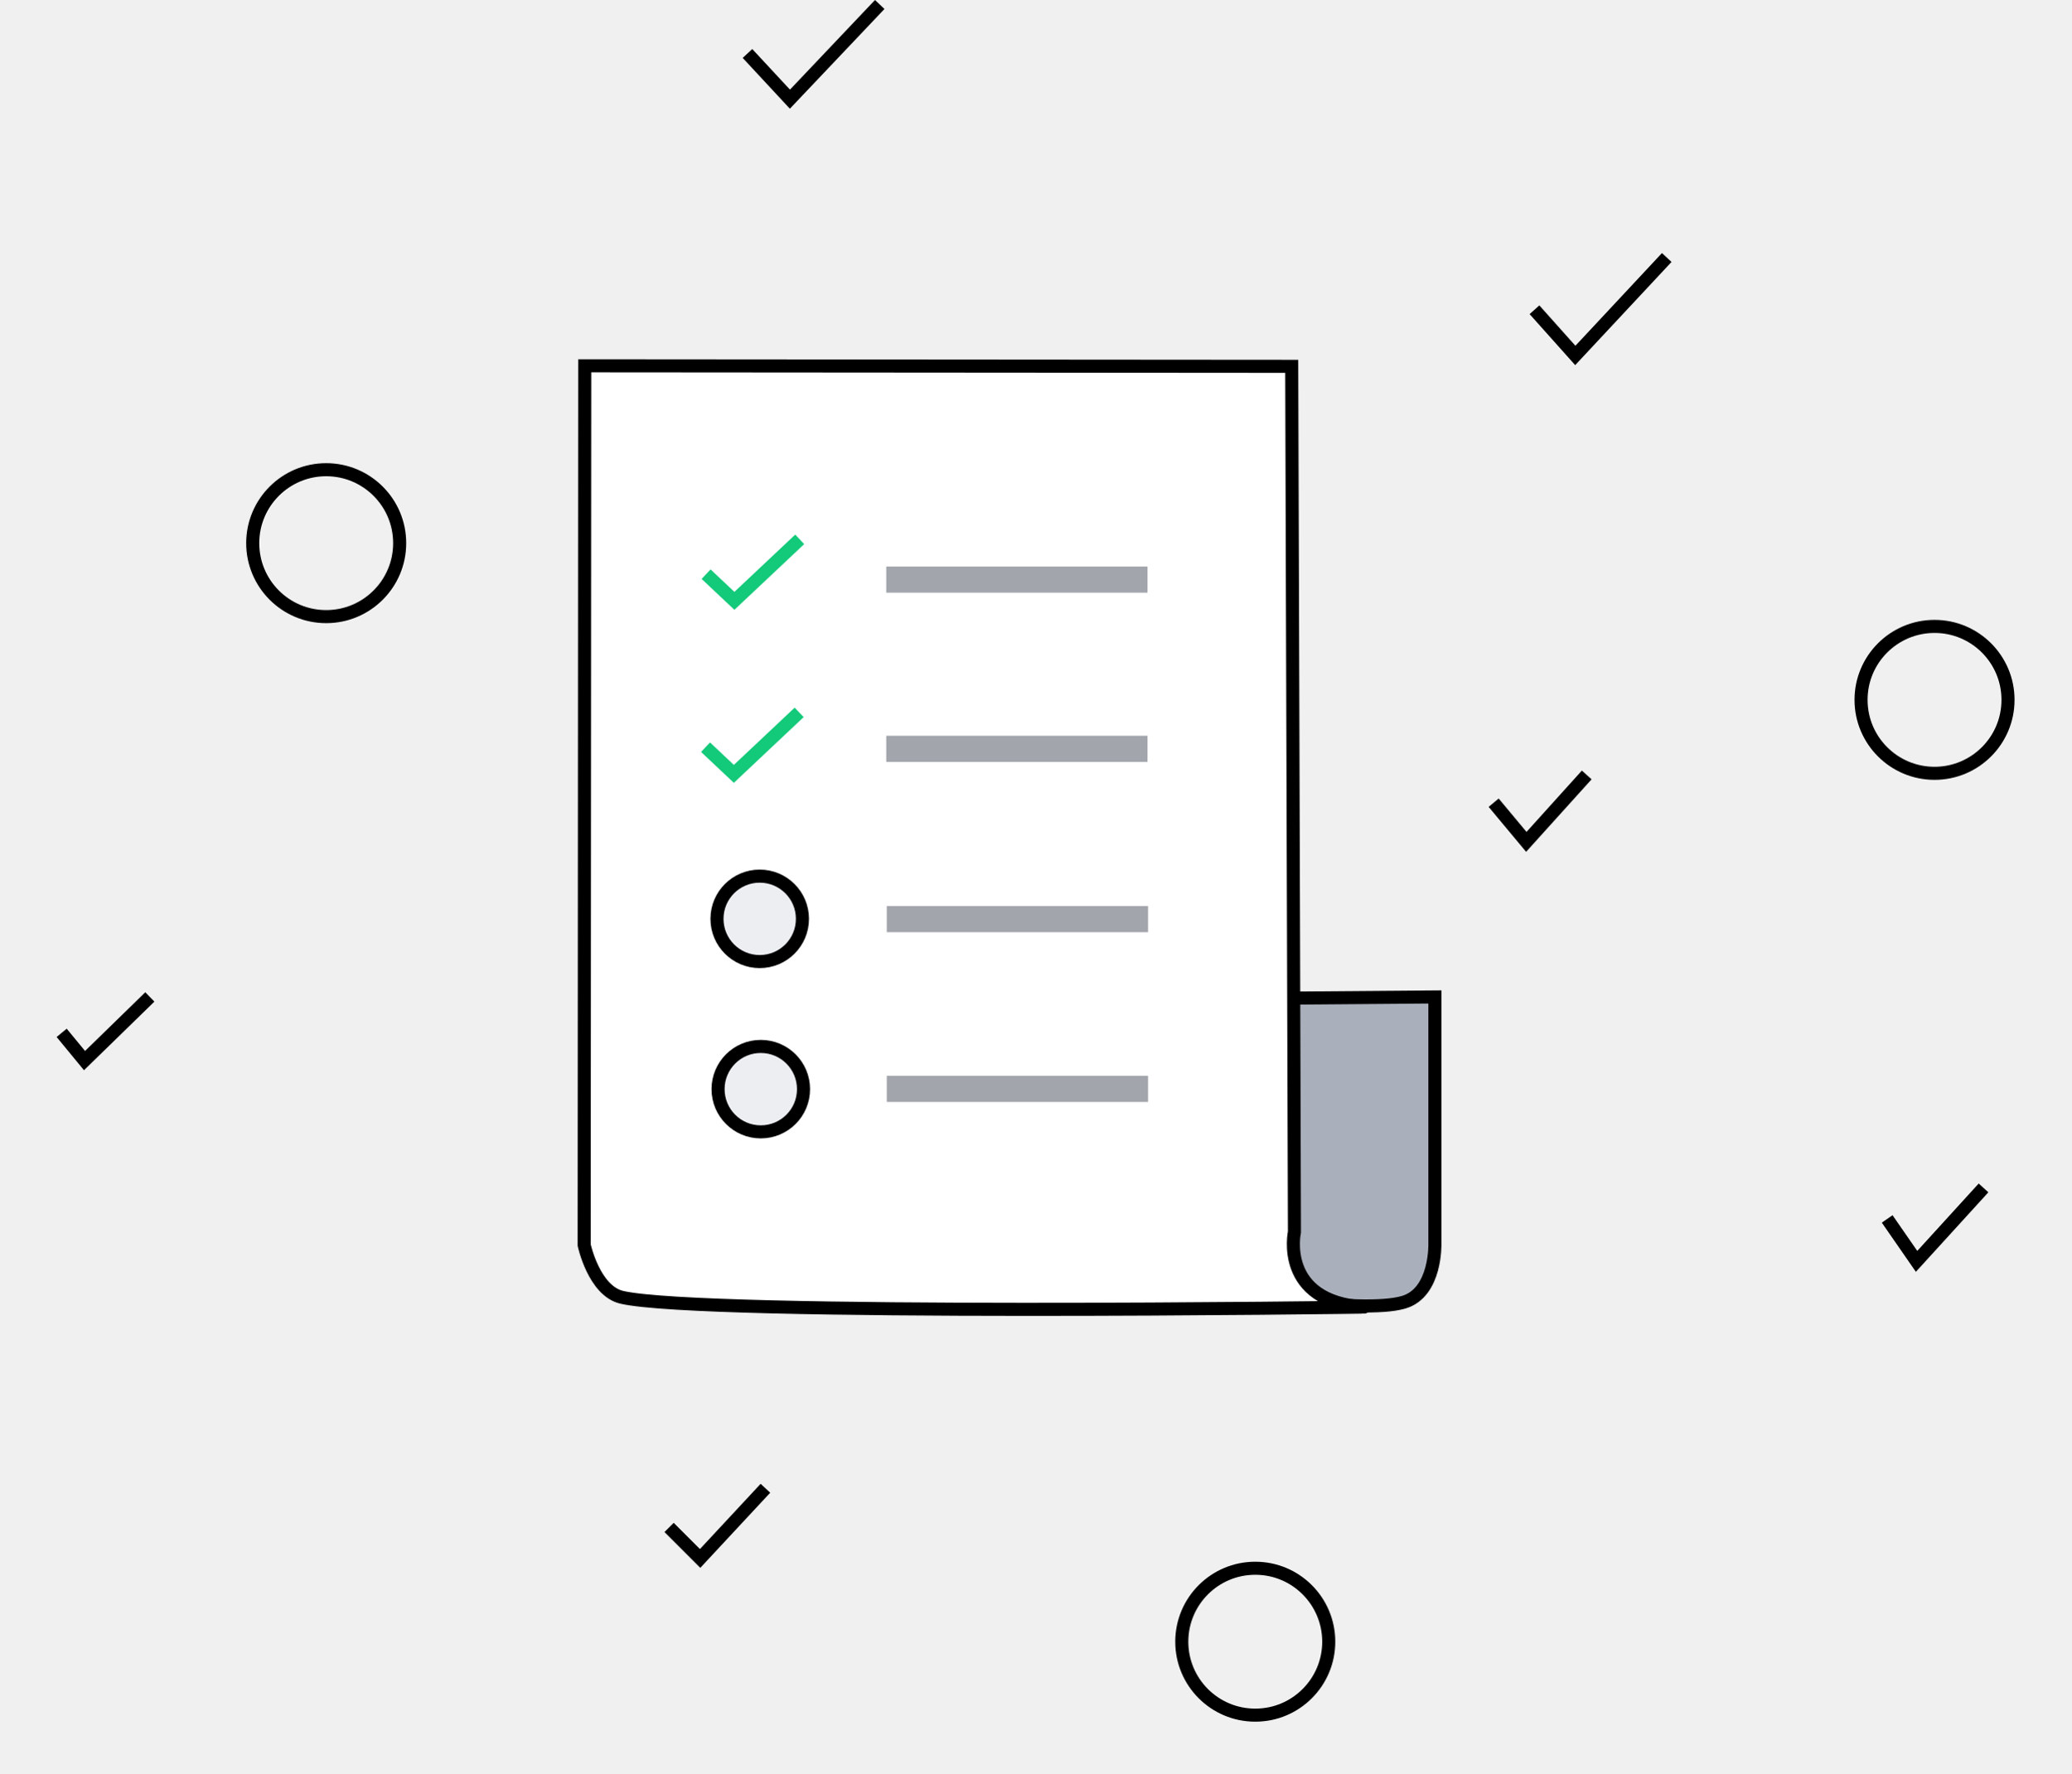
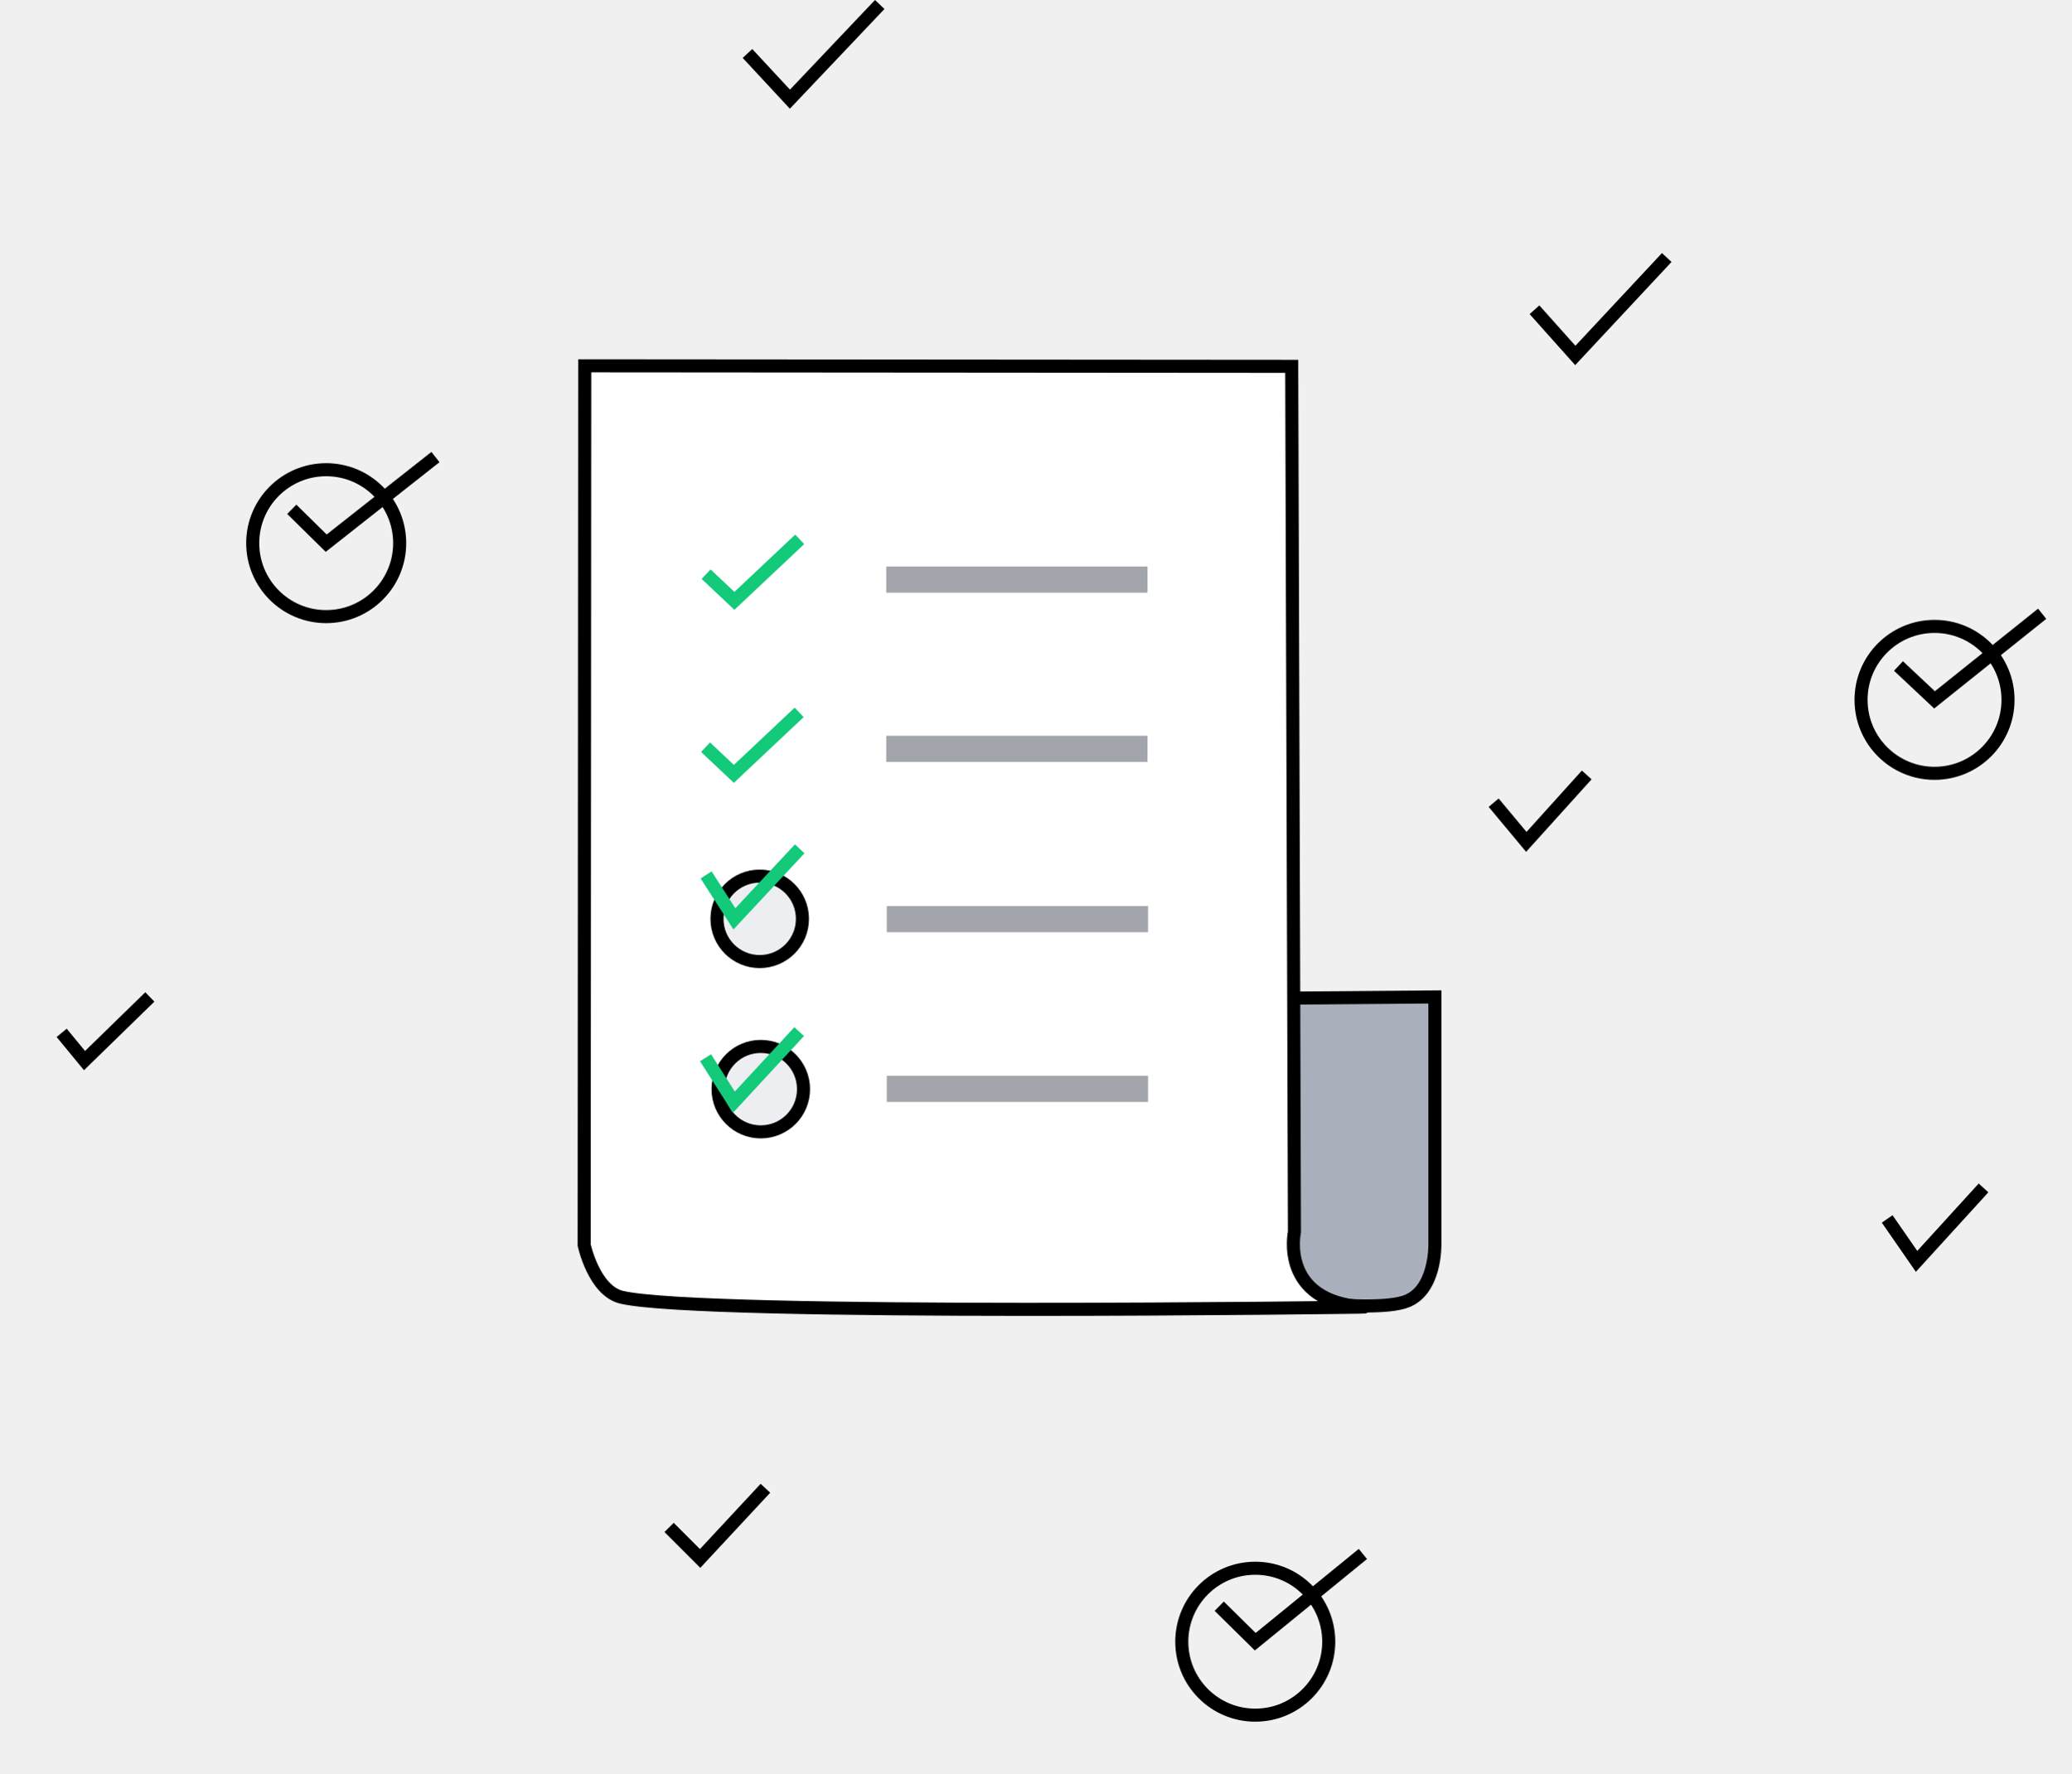
<svg xmlns="http://www.w3.org/2000/svg" version="1.1" id="Calque_1" x="0px" y="0px" width="153.886px" height="131.844px" viewBox="0 0 149.886 135.844" enable-background="new 0 0 149.886 131.844" xml:space="preserve" class="svg1">
-   <g id="svg">
-     <path fill="#AAB0BB" stroke="#000000" d="M89.886,76.469l15.625-0.125v18.875c0,0,0.125,3.75-2.375,4.5  c-3.3,0.99-13.75-0.875-13.75-0.875L89.886,76.469z" />
-     <path fill="#FFFFFF" stroke="#000000" d="M40.427,28.011l54.125,0.042l0.208,66.292c0,0-1.166,5.334,5.334,5.75  c0.116,0.008-50.63,0.71-56.834-0.75c-2.125-0.5-2.875-4-2.875-4L40.427,28.011z" />
-     <polyline fill="none" stroke="#000000" points="0.386,79.094 2.136,81.219 7.136,76.344 " />
-     <polyline fill="none" stroke="#000000" points="52.886,4.094 56.136,7.594 63.011,0.344 " />
-     <polyline fill="none" stroke="#000000" points="113.136,23.719 116.261,27.219 123.261,19.719 " />
-     <polyline fill="none" stroke="#000000" points="110.011,61.469 112.511,64.469 117.136,59.344 " />
-     <polyline fill="none" stroke="#000000" points="140.136,93.344 142.386,96.594 147.511,90.969 " />
-     <polyline fill="none" stroke="#000000" points="46.886,116.969 49.261,119.344 54.261,113.969 " />
-     <circle class="cercle" fill="none" stroke="#000000" cx="91.761" cy="125.719" r="5.625" />
-     <circle class="cercle" fill="none" stroke="#000000" cx="143.761" cy="53.594" r="5.625" />
-     <circle class="cercle" fill="none" stroke="#000000" cx="20.636" cy="41.594" r="5.625" />
-     <line fill="none" stroke="#A2A5AB" stroke-width="2" x1="63.511" y1="44.386" x2="83.511" y2="44.386" />
-     <line fill="none" stroke="#A2A5AB" stroke-width="2" x1="63.511" y1="57.344" x2="83.511" y2="57.344" />
-     <line fill="none" stroke="#A2A5AB" stroke-width="2" x1="63.552" y1="70.386" x2="83.552" y2="70.386" />
-     <line fill="none" stroke="#A2A5AB" stroke-width="2" x1="63.552" y1="83.386" x2="83.552" y2="83.386" />
-     <circle id="rond" fill="#ECEEF2" stroke="#000000" cx="53.906" cy="83.406" r="3.271" />
-     <circle fill="#ECEEF2" stroke="#000000" cx="53.823" cy="70.364" r="3.271" />
-     <polyline fill="none" stroke="#13C97A" points="49.677,57.219 51.844,59.261 56.844,54.552 " />
-     <polyline fill="none" stroke="#13C97A" points="49.719,43.969 51.886,46.011 56.886,41.302 " />
-   </g>
+   <path fill="#AAB0BB" stroke="#000000" d="M89.886,76.469l15.625-0.125v18.875c0,0,0.125,3.75-2.375,4.5  c-3.3,0.99-13.75-0.875-13.75-0.875L89.886,76.469z" />
+   <path fill="#FFFFFF" stroke="#000000" d="M40.427,28.011l54.125,0.042l0.208,66.292c0,0-1.166,5.334,5.334,5.75  c0.116,0.008-50.63,0.71-56.834-0.75c-2.125-0.5-2.875-4-2.875-4L40.427,28.011z" />
+   <polyline fill="none" stroke="#000000" points="0.386,79.094 2.136,81.219 7.136,76.344 " />
+   <polyline fill="none" stroke="#000000" points="52.886,4.094 56.136,7.594 63.011,0.344 " />
+   <polyline fill="none" stroke="#000000" points="113.136,23.719 116.261,27.219 123.261,19.719 " />
+   <polyline fill="none" stroke="#000000" points="110.011,61.469 112.511,64.469 117.136,59.344 " />
+   <polyline fill="none" stroke="#000000" points="140.136,93.344 142.386,96.594 147.511,90.969 " />
+   <polyline fill="none" stroke="#000000" points="46.886,116.969 49.261,119.344 54.261,113.969 " />
+   <circle class="cercle" fill="none" stroke="#000000" cx="91.761" cy="125.719" r="5.625" />
+   <circle class="cercle" fill="none" stroke="#000000" cx="143.761" cy="53.594" r="5.625" />
+   <circle class="cercle" fill="none" stroke="#000000" cx="20.636" cy="41.594" r="5.625" />
+   <line fill="none" stroke="#A2A5AB" stroke-width="2" x1="63.511" y1="44.386" x2="83.511" y2="44.386" />
+   <line fill="none" stroke="#A2A5AB" stroke-width="2" x1="63.511" y1="57.344" x2="83.511" y2="57.344" />
+   <line fill="none" stroke="#A2A5AB" stroke-width="2" x1="63.552" y1="70.386" x2="83.552" y2="70.386" />
+   <line fill="none" stroke="#A2A5AB" stroke-width="2" x1="63.552" y1="83.386" x2="83.552" y2="83.386" />
+   <circle id="rond2" fill="#ECEEF2" stroke="#000000" cx="53.906" cy="83.406" r="3.271" />
+   <circle id="rond1" fill="#ECEEF2" stroke="#000000" cx="53.823" cy="70.364" r="3.271" />
+   <polyline fill="none" stroke="#13C97A" points="49.677,57.219 51.844,59.261 56.844,54.552 " />
+   <polyline fill="none" stroke="#13C97A" points="49.719,43.969 51.886,46.011 56.886,41.302 " />
+   <polyline class="encocheCercle" fill="none" stroke="#000000" points="89,123 91.761,125.719 100,119 " />
+   <polyline class="encocheCercle" fill="none" stroke="#000000" points="141,51 143.761,53.594 152,47 " />
+   <polyline class="encocheCercle" fill="none" stroke="#000000" points="18,39 20.636,41.594 29,35 " />
+   <polyline id="encocheVerte1" fill="none" stroke="#13C97A" points="49.719,67 51.886,70.364 56.886,65 " />
+   <polyline id="encocheVerte2" fill="none" stroke="#13C97A" points="49.677,81 51.844,84.406 56.844,79 " />
</svg>
